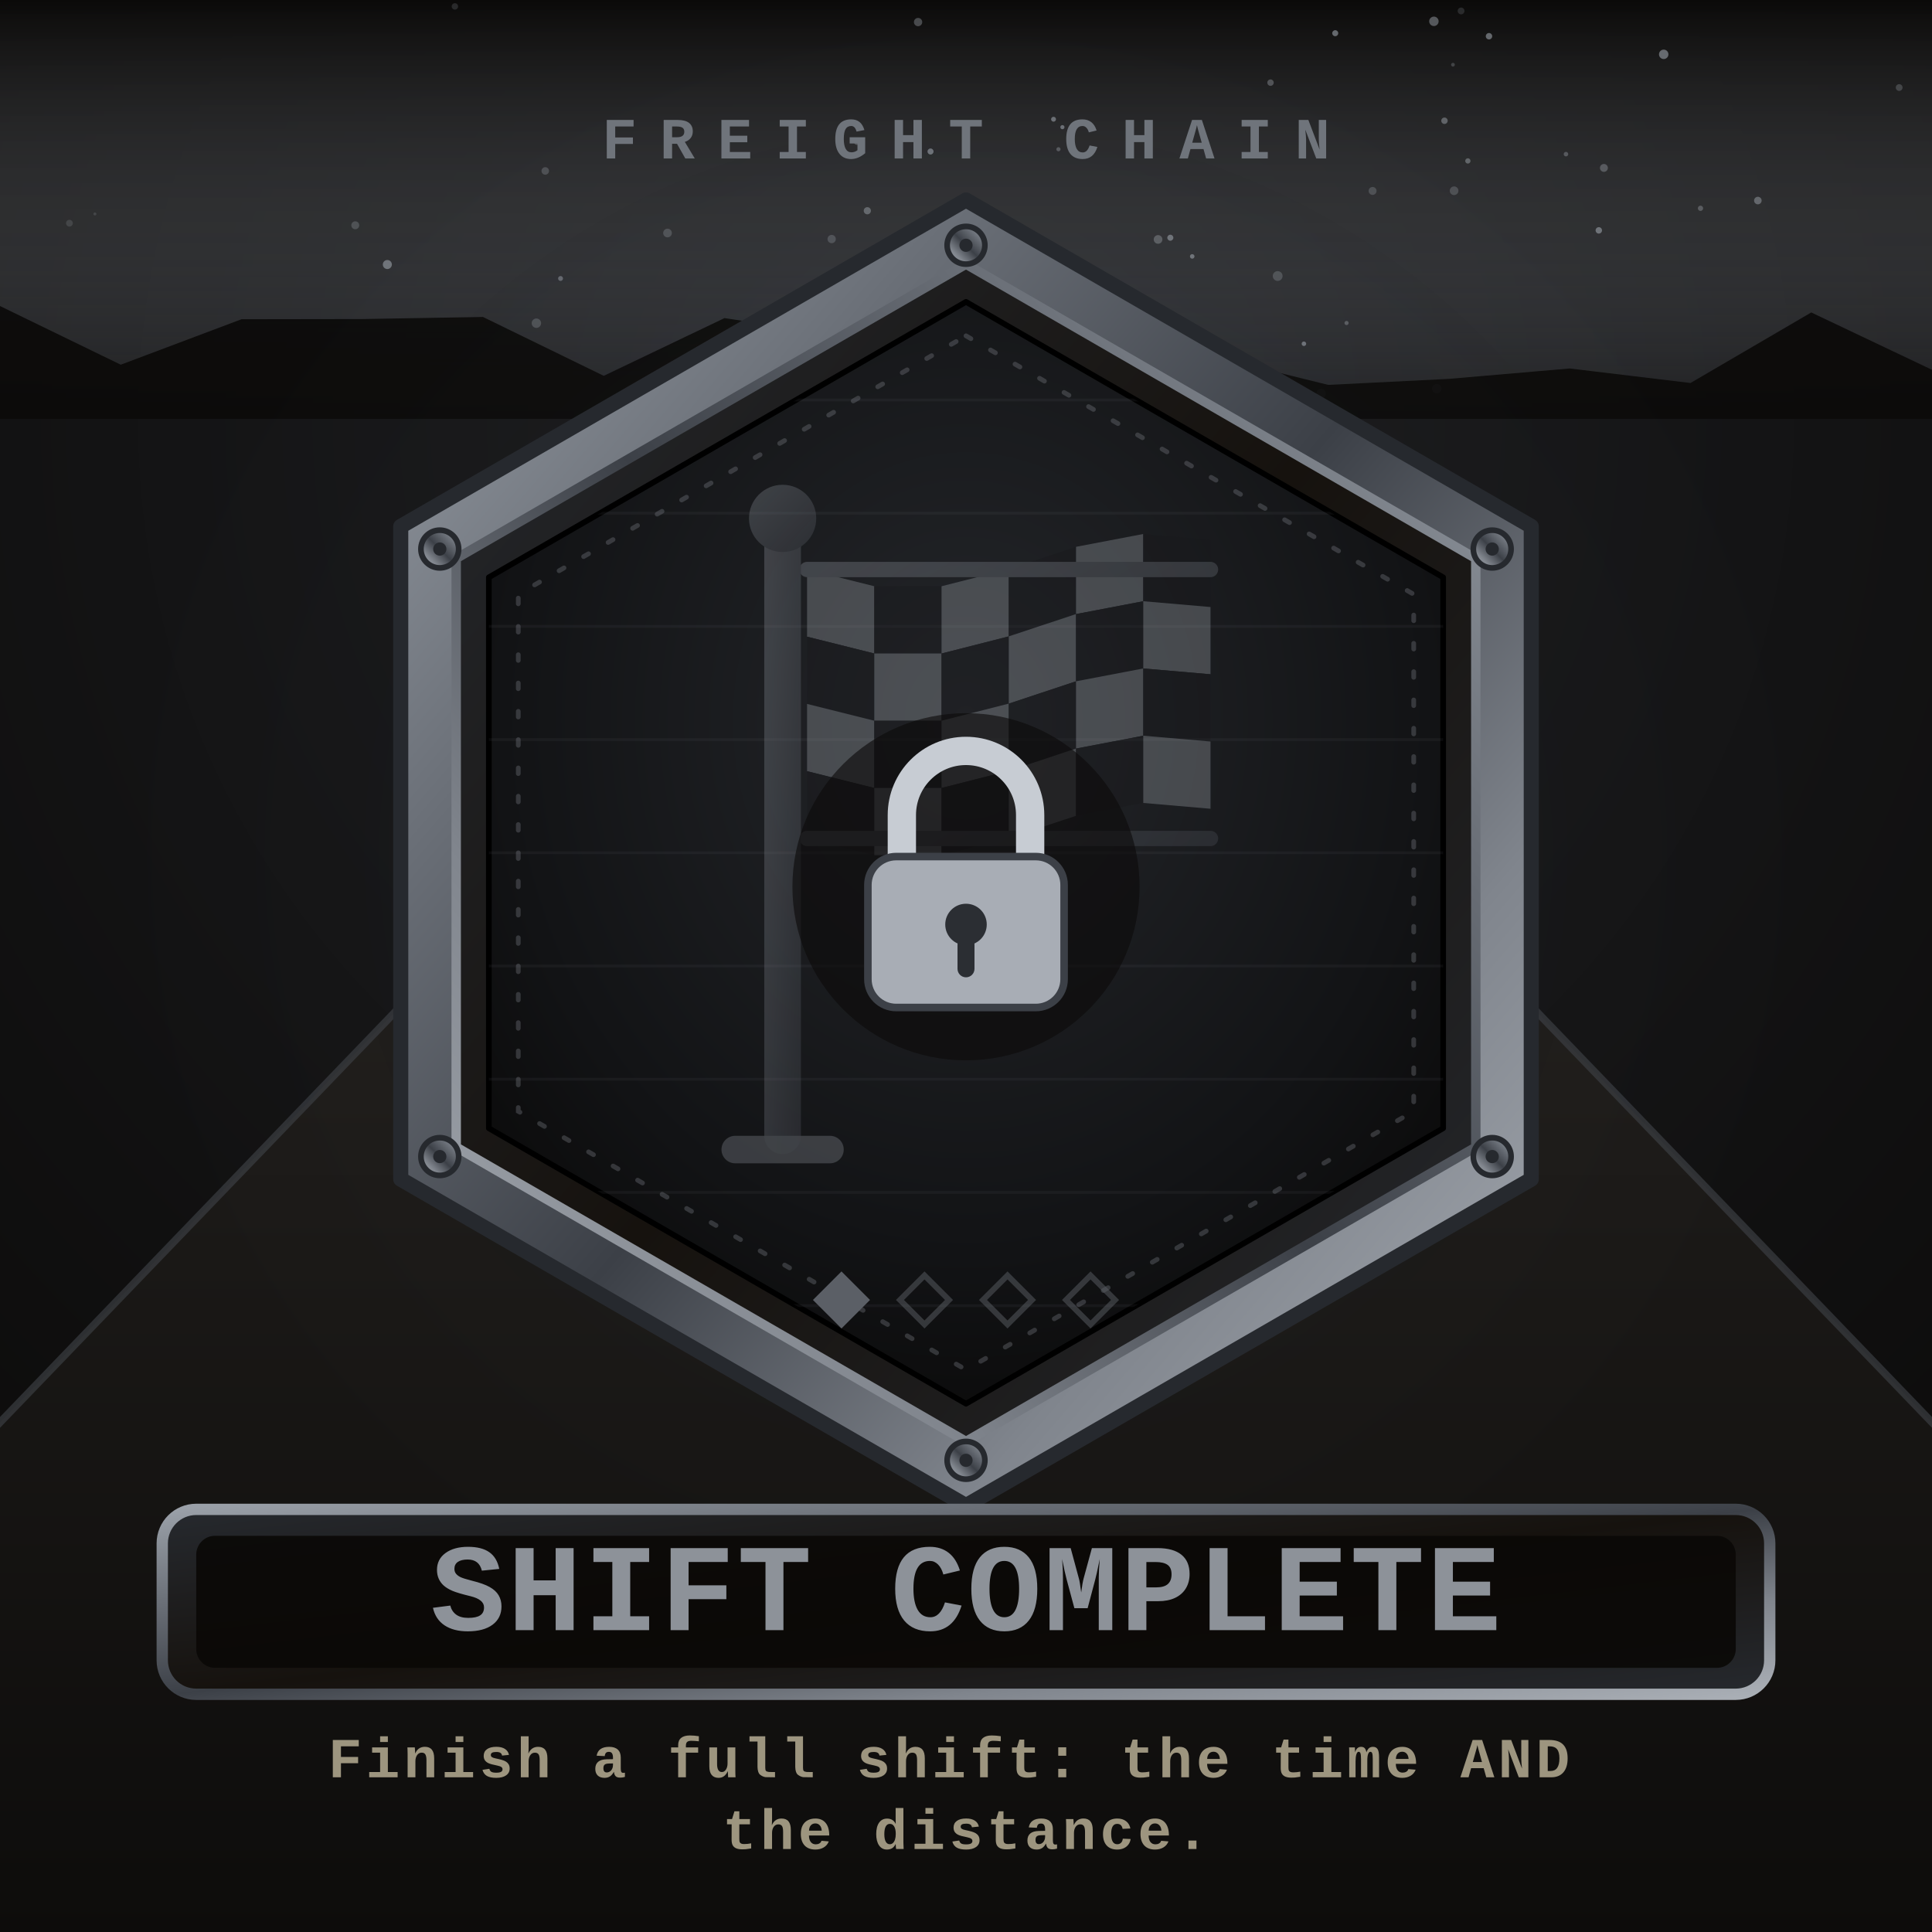
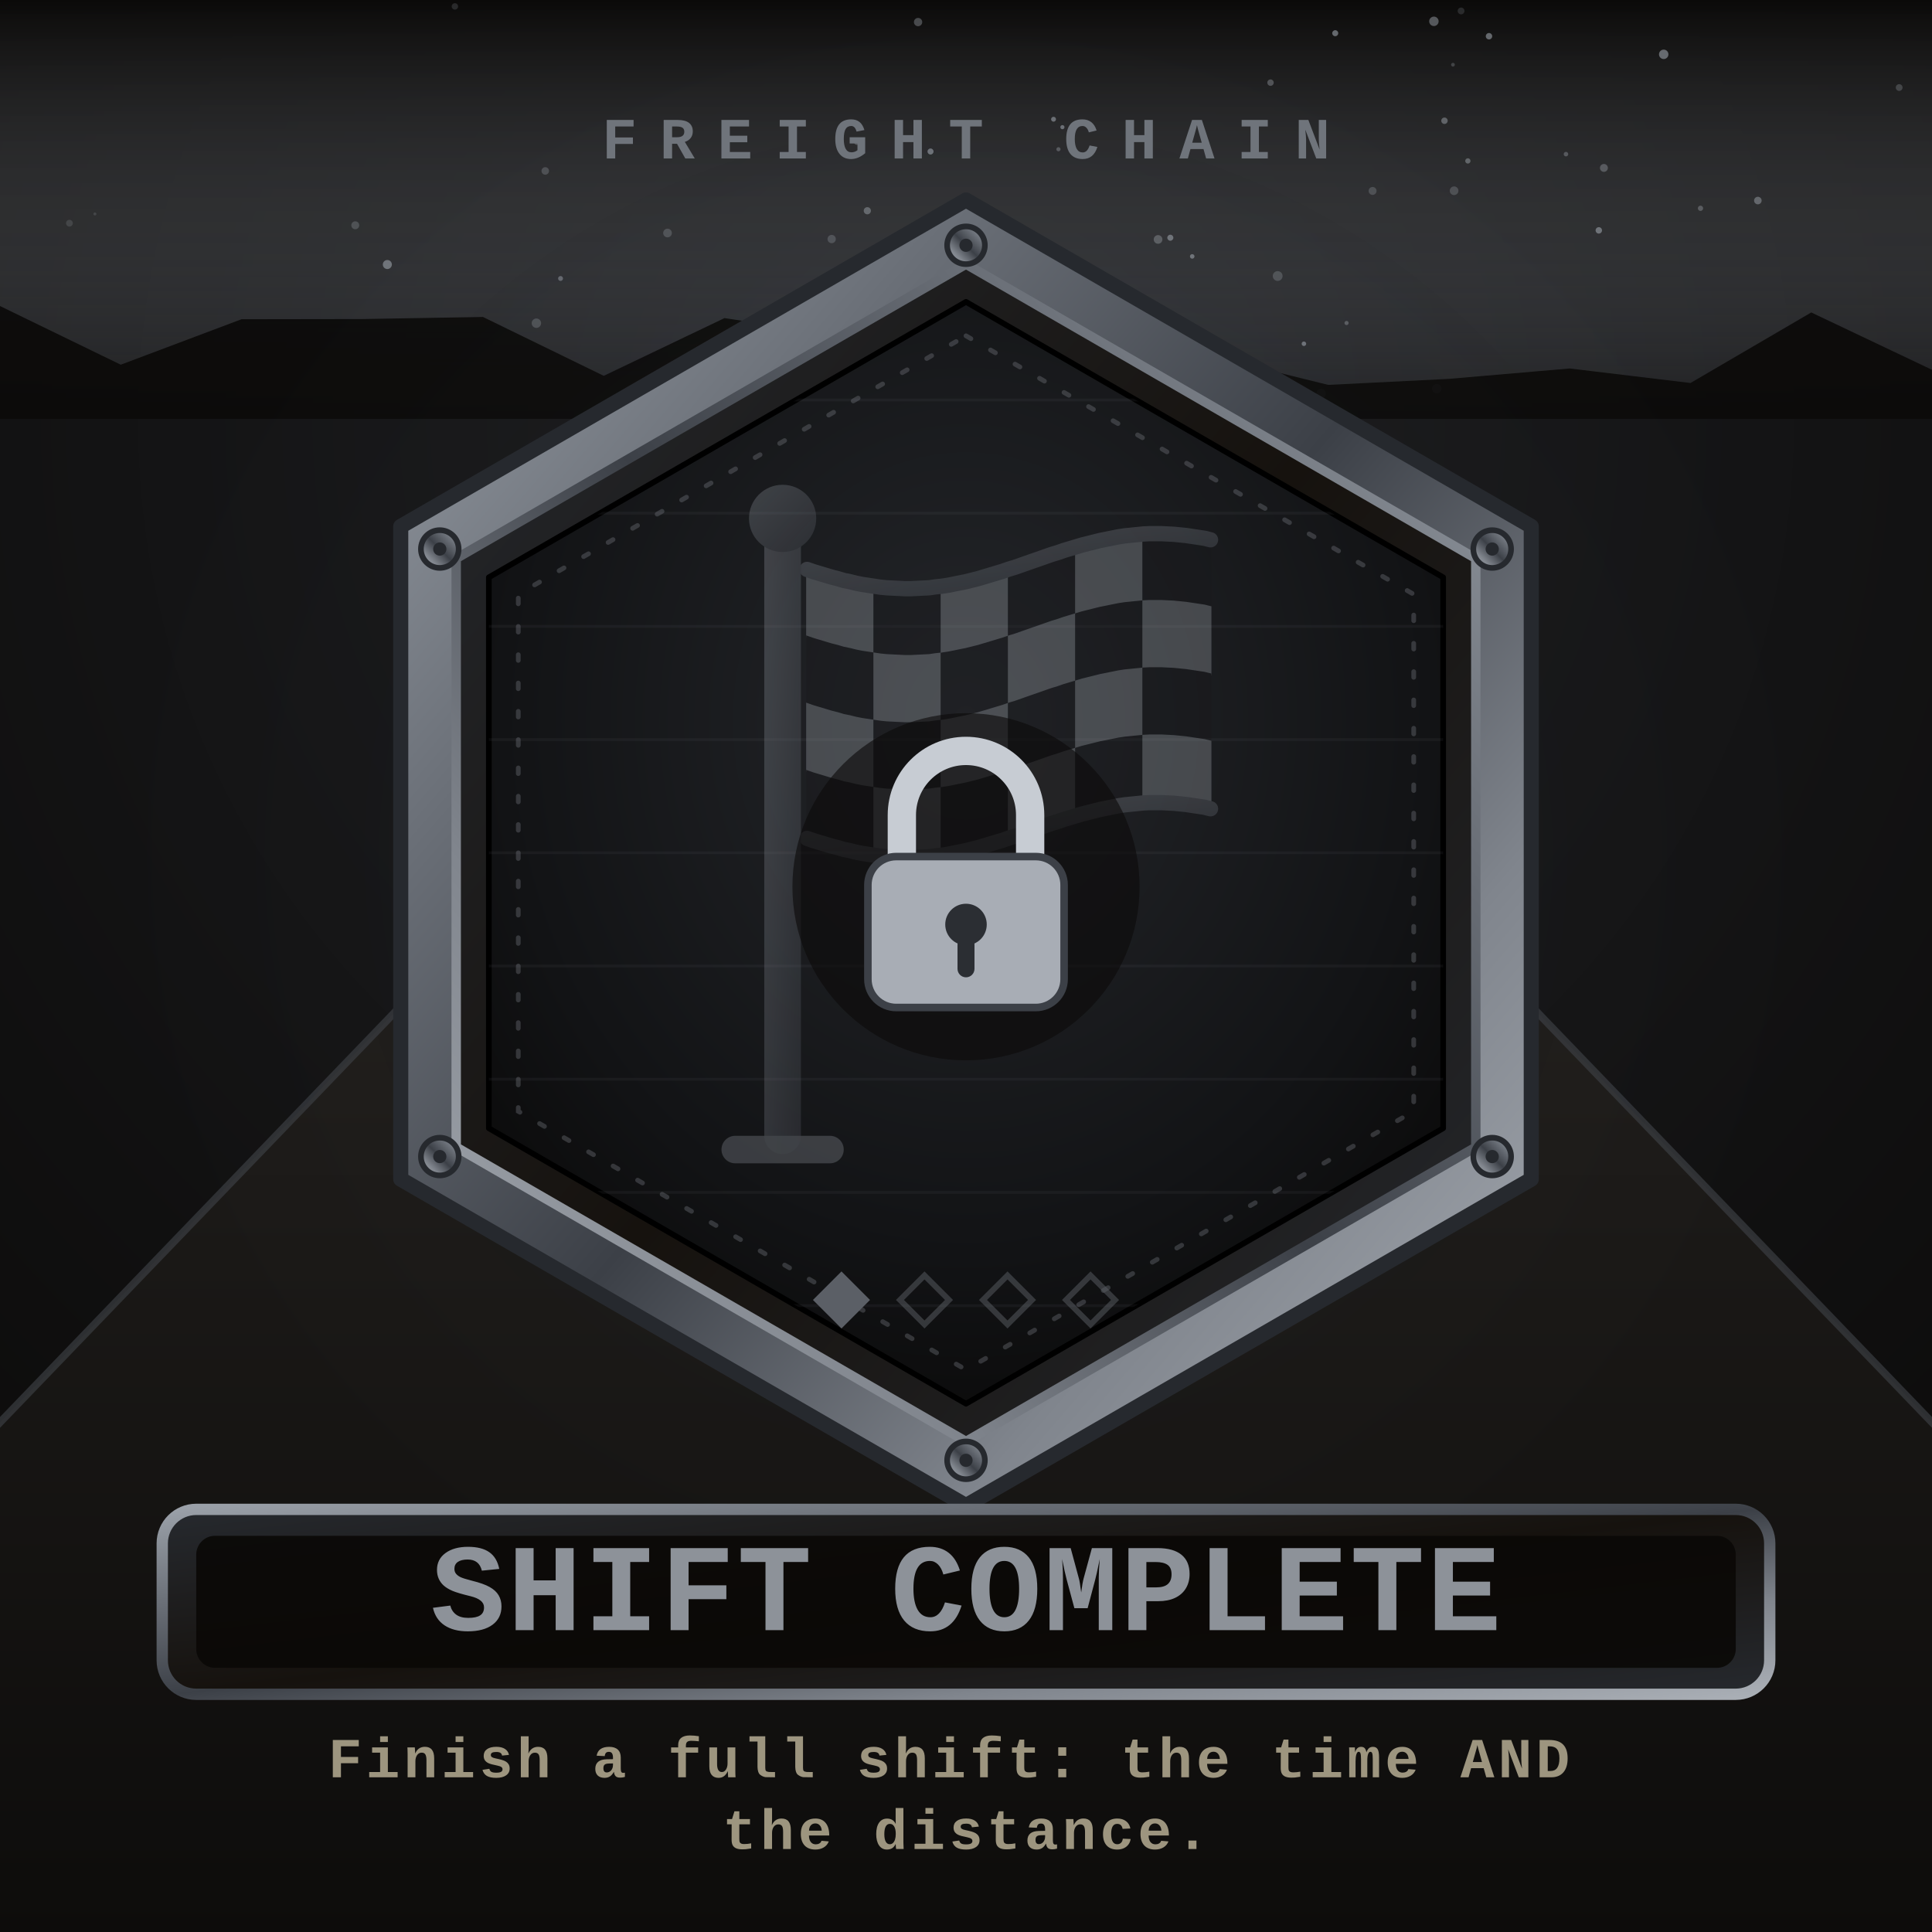
<svg xmlns="http://www.w3.org/2000/svg" width="1024" height="1024" viewBox="0 0 1024 1024" role="img" aria-label="Shift Complete – Freight Chain achievement (locked)">
  <defs>
    <radialGradient id="bg" cx="50%" cy="22%" r="85%">
      <stop offset="0" stop-color="#1c1d20" />
      <stop offset="1" stop-color="#0b0a09" />
    </radialGradient>
    <linearGradient id="sky" x1="0" y1="0" x2="0" y2="1">
      <stop offset="0" stop-color="#0b0a09" />
      <stop offset="1" stop-color="#7b7f86" stop-opacity="0.1" />
    </linearGradient>
    <linearGradient id="road" x1="0" y1="0" x2="0" y2="1">
      <stop offset="0" stop-color="#2a2724" />
      <stop offset="1" stop-color="#0d0c0b" />
    </linearGradient>
    <linearGradient id="rim" x1="0" y1="0" x2="1" y2="1">
      <stop offset="0%" stop-color="#9aa0a8" />
      <stop offset="25%" stop-color="#6a6f77" />
      <stop offset="50%" stop-color="#3c4047" />
      <stop offset="75%" stop-color="#80858d" />
      <stop offset="100%" stop-color="#a9aeb5" />
    </linearGradient>
    <linearGradient id="rimB" x1="1" y1="0" x2="0" y2="1">
      <stop offset="0%" stop-color="#9aa0a8" />
      <stop offset="25%" stop-color="#6a6f77" />
      <stop offset="50%" stop-color="#3c4047" />
      <stop offset="75%" stop-color="#80858d" />
      <stop offset="100%" stop-color="#a9aeb5" />
    </linearGradient>
    <linearGradient id="bevel" x1="0" y1="0" x2="1" y2="1">
      <stop offset="0" stop-color="#26292e" />
      <stop offset=".5" stop-color="#16120e" />
      <stop offset="1" stop-color="#26292e" />
    </linearGradient>
    <radialGradient id="plate" cx="50%" cy="38%" r="75%">
      <stop offset="0" stop-color="#24262a" />
      <stop offset=".65" stop-color="#121315" />
      <stop offset="1" stop-color="#070605" />
    </radialGradient>
    <radialGradient id="halo" cx="50%" cy="50%" r="50%">
      <stop offset="0" stop-color="#7b7f86" stop-opacity="0.06" />
      <stop offset="1" stop-color="#7b7f86" stop-opacity="0" />
    </radialGradient>
    <linearGradient id="ga" x1="0" y1="0" x2="1" y2="1">
      <stop offset="0" stop-color="#8b9099" />
      <stop offset="1" stop-color="#4c5058" />
    </linearGradient>
    <linearGradient id="sheen" x1="0" y1="0" x2="1" y2="1">
      <stop offset="0" stop-color="#fff" stop-opacity="0" />
      <stop offset=".45" stop-color="#fff" stop-opacity="0" />
      <stop offset=".5" stop-color="#fff" stop-opacity="0" />
      <stop offset=".56" stop-color="#fff" stop-opacity="0" />
      <stop offset="1" stop-color="#fff" stop-opacity="0" />
    </linearGradient>
    <filter id="glow" x="-30%" y="-30%" width="160%" height="160%">
      <feGaussianBlur stdDeviation="9" result="b" />
      <feMerge>
        <feMergeNode in="b" />
        <feMergeNode in="SourceGraphic" />
      </feMerge>
    </filter>
  </defs>
  <rect width="1024" height="1024" fill="url(#bg)" />
  <rect width="1024" height="222" fill="url(#sky)" />
  <circle cx="789.2" cy="19.2" r="1.7" fill="#9aa0a8" opacity="0.6" />
  <circle cx="761.5" cy="206" r="2.5" fill="#9aa0a8" opacity="0.3" />
  <circle cx="241.1" cy="3.4" r="1.7" fill="#9aa0a8" opacity="0.2" />
  <circle cx="677.2" cy="146.3" r="2.6" fill="#9aa0a8" opacity="0.3" />
  <circle cx="830" cy="81.7" r="1.2" fill="#9aa0a8" opacity="0.4" />
  <circle cx="770.1" cy="34.3" r="1" fill="#9aa0a8" opacity="0.3" />
  <circle cx="297.1" cy="147.6" r="1.3" fill="#9aa0a8" opacity="0.5" />
  <circle cx="765.6" cy="64" r="1.7" fill="#9aa0a8" opacity="0.5" />
  <circle cx="620.3" cy="126" r="1.6" fill="#9aa0a8" opacity="0.6" />
  <circle cx="713.7" cy="171.2" r="1.1" fill="#9aa0a8" opacity="0.4" />
  <circle cx="440.8" cy="126.7" r="2.2" fill="#9aa0a8" opacity="0.3" />
  <circle cx="673.4" cy="43.8" r="1.7" fill="#9aa0a8" opacity="0.4" />
  <circle cx="486.6" cy="11.7" r="2.2" fill="#9aa0a8" opacity="0.4" />
  <circle cx="561" cy="79.1" r="1.1" fill="#9aa0a8" opacity="0.4" />
  <circle cx="289" cy="90.6" r="2" fill="#9aa0a8" opacity="0.3" />
  <circle cx="501.9" cy="111.6" r="0.9" fill="#9aa0a8" opacity="0.2" />
  <circle cx="881.8" cy="28.8" r="2.5" fill="#9aa0a8" opacity="0.6" />
  <circle cx="403.5" cy="178.2" r="2" fill="#9aa0a8" opacity="0.5" />
  <circle cx="727.5" cy="101.2" r="2.1" fill="#9aa0a8" opacity="0.3" />
  <circle cx="687.9" cy="214.2" r="1.3" fill="#9aa0a8" opacity="0.2" />
  <circle cx="850.1" cy="89" r="2.1" fill="#9aa0a8" opacity="0.4" />
  <circle cx="691.1" cy="182.2" r="1.2" fill="#9aa0a8" opacity="0.6" />
  <circle cx="774.4" cy="5.8" r="1.8" fill="#9aa0a8" opacity="0.2" />
  <circle cx="931.7" cy="106.3" r="2" fill="#9aa0a8" opacity="0.5" />
  <circle cx="631.9" cy="135.9" r="1.2" fill="#9aa0a8" opacity="0.6" />
  <circle cx="205.3" cy="140.2" r="2.4" fill="#9aa0a8" opacity="0.6" />
  <circle cx="465.9" cy="147.5" r="1.9" fill="#9aa0a8" opacity="0.4" />
  <circle cx="50.3" cy="113.4" r="0.8" fill="#9aa0a8" opacity="0.2" />
  <circle cx="459.7" cy="111.7" r="1.9" fill="#9aa0a8" opacity="0.5" />
  <circle cx="778" cy="85.3" r="1.4" fill="#9aa0a8" opacity="0.5" />
  <circle cx="454.2" cy="75.2" r="1.6" fill="#9aa0a8" opacity="0.4" />
  <circle cx="1006.6" cy="46.4" r="1.8" fill="#9aa0a8" opacity="0.3" />
  <circle cx="613.8" cy="126.9" r="2.3" fill="#9aa0a8" opacity="0.4" />
  <circle cx="36.8" cy="118.3" r="1.8" fill="#9aa0a8" opacity="0.2" />
  <circle cx="700.2" cy="208.6" r="2.5" fill="#9aa0a8" opacity="0.3" />
  <circle cx="558.4" cy="63.2" r="1.3" fill="#9aa0a8" opacity="0.6" />
  <circle cx="707.7" cy="17.6" r="1.6" fill="#9aa0a8" opacity="0.6" />
  <circle cx="847.4" cy="122.1" r="1.7" fill="#9aa0a8" opacity="0.6" />
  <circle cx="353.8" cy="123.5" r="2.3" fill="#9aa0a8" opacity="0.3" />
  <circle cx="493.2" cy="80.3" r="1.6" fill="#9aa0a8" opacity="0.6" />
  <circle cx="563.1" cy="67.4" r="1.1" fill="#9aa0a8" opacity="0.6" />
  <circle cx="901.3" cy="110.4" r="1.4" fill="#9aa0a8" opacity="0.4" />
  <circle cx="770.7" cy="101.1" r="2.3" fill="#9aa0a8" opacity="0.3" />
  <circle cx="760" cy="11.3" r="2.5" fill="#9aa0a8" opacity="0.5" />
  <circle cx="188.3" cy="119.4" r="2.1" fill="#9aa0a8" opacity="0.3" />
  <circle cx="284.3" cy="171.3" r="2.5" fill="#9aa0a8" opacity="0.3" />
  <path d="M0 222L0 162.2L64 193.3L128 169.2L192 169.1L256 168L320 199.2L384 168.6L448 178.2L512 194.5L576 196.7L640 188.2L704 204L768 200.8L832 195.3L896 203L960 165.6L1024 196L1024 222Z" fill="#0a0908" opacity=".9" />
  <polygon points="512,222 -260,1024 1284,1024" fill="url(#road)" />
  <line x1="512" y1="222" x2="-260" y2="1024" stroke="#3a3d42" stroke-width="4" opacity=".7" />
  <line x1="512" y1="222" x2="1284" y2="1024" stroke="#3a3d42" stroke-width="4" opacity=".7" />
  <polygon points="510.4,222.9 513.6,222.9 514.1,247 509.9,247" fill="#5b5f66" opacity="0.5" />
  <polygon points="508.8,296.6 515.2,296.6 516.4,349.9 507.6,349.9" fill="#5b5f66" opacity="0.5" />
  <polygon points="505.8,428.4 518.2,428.4 519.8,502.4 504.2,502.4" fill="#5b5f66" opacity="0.5" />
  <polygon points="501.9,603.9 522.1,603.9 524.1,695.3 499.9,695.3" fill="#5b5f66" opacity="0.5" />
  <circle cx="512" cy="452" r="470" fill="url(#halo)" />
  <text x="512" y="84" text-anchor="middle" font-family="ui-monospace,'SF Mono',Menlo,Consolas,'Liberation Mono','DejaVu Sans Mono',monospace" font-size="31" font-weight="700" fill="#6f747b" letter-spacing="12">FREIGHT CHAIN</text>
  <polygon points="512,106 811.6,279 811.6,625 512,798 212.4,625 212.4,279" fill="url(#rim)" stroke="#26292e" stroke-width="8" stroke-linejoin="round" />
  <polygon points="512,140 782.2,296 782.2,608 512,764 241.8,608 241.8,296" fill="url(#bevel)" stroke="url(#rimB)" stroke-width="5" stroke-linejoin="round" />
  <polygon points="512,160 764.9,306 764.9,598 512,744 259.1,598 259.1,306" fill="url(#plate)" stroke="#000" stroke-width="3" stroke-linejoin="round" />
  <g stroke="#7b7f86" stroke-width="1.5" opacity="0.08" clip-path="url(#cl)">
    <line x1="212" y1="212" x2="812" y2="212" />
    <line x1="212" y1="272" x2="812" y2="272" />
    <line x1="212" y1="332" x2="812" y2="332" />
    <line x1="212" y1="392" x2="812" y2="392" />
    <line x1="212" y1="452" x2="812" y2="452" />
    <line x1="212" y1="512" x2="812" y2="512" />
    <line x1="212" y1="572" x2="812" y2="572" />
    <line x1="212" y1="632" x2="812" y2="632" />
    <line x1="212" y1="692" x2="812" y2="692" />
  </g>
  <clipPath id="cl">
    <polygon points="512,160 764.9,306 764.9,598 512,744 259.1,598 259.1,306" />
  </clipPath>
  <polygon points="512,178 749.3,315 749.3,589 512,726 274.7,589 274.7,315" fill="none" stroke="#7b7f86" stroke-width="2.5" stroke-dasharray="3 12" stroke-linecap="round" opacity="0.35" />
  <circle cx="512" cy="130" r="10" fill="url(#rimB)" stroke="#26292e" stroke-width="3" />
  <circle cx="512" cy="130" r="3.5" fill="#26292e" />
  <circle cx="790.9" cy="291" r="10" fill="url(#rimB)" stroke="#26292e" stroke-width="3" />
  <circle cx="790.9" cy="291" r="3.5" fill="#26292e" />
  <circle cx="790.9" cy="613" r="10" fill="url(#rimB)" stroke="#26292e" stroke-width="3" />
  <circle cx="790.9" cy="613" r="3.5" fill="#26292e" />
  <circle cx="512" cy="774" r="10" fill="url(#rimB)" stroke="#26292e" stroke-width="3" />
  <circle cx="512" cy="774" r="3.5" fill="#26292e" />
  <circle cx="233.1" cy="613" r="10" fill="url(#rimB)" stroke="#26292e" stroke-width="3" />
  <circle cx="233.1" cy="613" r="3.5" fill="#26292e" />
  <circle cx="233.1" cy="291" r="10" fill="url(#rimB)" stroke="#26292e" stroke-width="3" />
  <circle cx="233.1" cy="291" r="3.5" fill="#26292e" />
  <g transform="translate(512 440) scale(1.62)" opacity=".34">
    <g>
-       <path d="M-54,-87.274Q14,-106 82,-97.042" fill="none" stroke="url(#ga)" stroke-width="3" opacity="0" />
-       <polygon points="-52,-85.3 -30,-79.8 -30,-57.8 -52,-63.3" fill="#9aa0a8" />
-       <polygon points="-52,-63.3 -30,-57.8 -30,-35.8 -52,-41.3" fill="#17181a" />
-       <polygon points="-52,-41.3 -30,-35.8 -30,-13.8 -52,-19.3" fill="#9aa0a8" />
-       <polygon points="-52,-19.3 -30,-13.8 -30,8.2 -52,2.7" fill="#17181a" />
-       <polygon points="-30,-79.8 -8,-79.8 -8,-57.8 -30,-57.8" fill="#17181a" />
-       <polygon points="-30,-57.8 -8,-57.8 -8,-35.8 -30,-35.8" fill="#9aa0a8" />
-       <polygon points="-30,-35.8 -8,-35.8 -8,-13.8 -30,-13.8" fill="#17181a" />
-       <polygon points="-30,-13.8 -8,-13.8 -8,8.2 -30,8.2" fill="#9aa0a8" />
-       <polygon points="-8,-79.8 14,-85.4 14,-63.4 -8,-57.8" fill="#9aa0a8" />
-       <polygon points="-8,-57.8 14,-63.4 14,-41.4 -8,-35.8" fill="#17181a" />
-       <polygon points="-8,-35.8 14,-41.4 14,-19.4 -8,-13.8" fill="#9aa0a8" />
-       <polygon points="-8,-13.8 14,-19.4 14,2.6 -8,8.2" fill="#17181a" />
-       <polygon points="14,-85.4 36,-92.7 36,-70.7 14,-63.4" fill="#17181a" />
-       <polygon points="14,-63.4 36,-70.7 36,-48.7 14,-41.4" fill="#9aa0a8" />
-       <polygon points="14,-41.4 36,-48.7 36,-26.7 14,-19.4" fill="#17181a" />
-       <polygon points="14,-19.4 36,-26.7 36,-4.7 14,2.6" fill="#9aa0a8" />
-       <polygon points="36,-92.7 58,-96.9 58,-74.9 36,-70.7" fill="#9aa0a8" />
-       <polygon points="36,-70.7 58,-74.9 58,-52.9 36,-48.7" fill="#17181a" />
-       <polygon points="36,-48.7 58,-52.9 58,-30.9 36,-26.7" fill="#9aa0a8" />
-       <polygon points="36,-26.7 58,-30.9 58,-8.9 36,-4.7" fill="#17181a" />
-       <polygon points="58,-96.9 80,-95 80,-73 58,-74.9" fill="#17181a" />
-       <polygon points="58,-74.9 80,-73 80,-51 58,-52.9" fill="#9aa0a8" />
-       <polygon points="58,-52.9 80,-51 80,-29 58,-30.9" fill="#17181a" />
-       <polygon points="58,-30.9 80,-29 80,-7 58,-8.9" fill="#9aa0a8" />
-       <path d="M-52,-85.274H80M-52,2.726H80" stroke="url(#ga)" stroke-width="5" stroke-linecap="round" />
+       <polygon points="-52,-85.3 -50,-84.6 -48,-84 -46,-83.4 -44,-82.8 -42,-82.3 -40,-81.7 -38,-81.3 -36,-80.8 -34,-80.4 -32,-80.1 -30,-79.8 -30,-57.8 -32,-58.1 -34,-58.4 -36,-58.8 -38,-59.3 -40,-59.7 -42,-60.3 -44,-60.8 -46,-61.4 -48,-62 -50,-62.6 -52,-63.3" fill="#9aa0a8" stroke="#9aa0a8" stroke-width=".6" />
+       <polygon points="-52,-63.3 -50,-62.6 -48,-62 -46,-61.4 -44,-60.8 -42,-60.3 -40,-59.7 -38,-59.3 -36,-58.8 -34,-58.4 -32,-58.1 -30,-57.8 -30,-35.8 -32,-36.1 -34,-36.4 -36,-36.8 -38,-37.3 -40,-37.7 -42,-38.3 -44,-38.8 -46,-39.4 -48,-40 -50,-40.6 -52,-41.3" fill="#17181a" stroke="#17181a" stroke-width=".6" />
+       <polygon points="-52,-41.3 -50,-40.6 -48,-40 -46,-39.4 -44,-38.8 -42,-38.3 -40,-37.7 -38,-37.3 -36,-36.8 -34,-36.4 -32,-36.1 -30,-35.8 -30,-13.8 -32,-14.1 -34,-14.4 -36,-14.8 -38,-15.3 -40,-15.7 -42,-16.3 -44,-16.8 -46,-17.4 -48,-18 -50,-18.6 -52,-19.3" fill="#9aa0a8" stroke="#9aa0a8" stroke-width=".6" />
+       <polygon points="-52,-19.3 -50,-18.6 -48,-18 -46,-17.4 -44,-16.8 -42,-16.3 -40,-15.7 -38,-15.3 -36,-14.8 -34,-14.4 -32,-14.1 -30,-13.8 -30,8.2 -32,7.9 -34,7.6 -36,7.2 -38,6.7 -40,6.3 -42,5.7 -44,5.2 -46,4.6 -48,4 -50,3.4 -52,2.7" fill="#17181a" stroke="#17181a" stroke-width=".6" />
+       <polygon points="-30,-79.8 -28,-79.5 -26,-79.3 -24,-79.2 -22,-79.1 -20,-79 -18,-79 -16,-79.1 -14,-79.2 -12,-79.3 -10,-79.6 -8,-79.8 -8,-57.8 -10,-57.6 -12,-57.3 -14,-57.2 -16,-57.1 -18,-57 -20,-57 -22,-57.1 -24,-57.2 -26,-57.3 -28,-57.5 -30,-57.8" fill="#17181a" stroke="#17181a" stroke-width=".6" />
+       <polygon points="-30,-57.8 -28,-57.5 -26,-57.3 -24,-57.2 -22,-57.1 -20,-57 -18,-57 -16,-57.1 -14,-57.2 -12,-57.3 -10,-57.6 -8,-57.8 -8,-35.8 -10,-35.6 -12,-35.3 -14,-35.2 -16,-35.1 -18,-35 -20,-35 -22,-35.1 -24,-35.2 -26,-35.3 -28,-35.5 -30,-35.8" fill="#9aa0a8" stroke="#9aa0a8" stroke-width=".6" />
+       <polygon points="-30,-35.8 -28,-35.5 -26,-35.3 -24,-35.2 -22,-35.1 -20,-35 -18,-35 -16,-35.1 -14,-35.2 -12,-35.3 -10,-35.6 -8,-35.8 -8,-13.8 -10,-13.6 -12,-13.3 -14,-13.2 -16,-13.1 -18,-13 -20,-13 -22,-13.1 -24,-13.2 -26,-13.3 -28,-13.5 -30,-13.8" fill="#17181a" stroke="#17181a" stroke-width=".6" />
+       <polygon points="-30,-13.8 -28,-13.5 -26,-13.3 -24,-13.2 -22,-13.1 -20,-13 -18,-13 -16,-13.1 -14,-13.2 -12,-13.3 -10,-13.6 -8,-13.8 -8,8.2 -10,8.4 -12,8.7 -14,8.8 -16,8.9 -18,9 -20,9 -22,8.9 -24,8.8 -26,8.7 -28,8.5 -30,8.2" fill="#9aa0a8" stroke="#9aa0a8" stroke-width=".6" />
+       <polygon points="-8,-79.8 -6,-80.1 -4,-80.5 -2,-80.9 0,-81.3 2,-81.8 4,-82.3 6,-82.9 8,-83.5 10,-84.1 12,-84.7 14,-85.4 14,-63.4 12,-62.7 10,-62.1 8,-61.5 6,-60.9 4,-60.3 2,-59.8 0,-59.3 -2,-58.9 -4,-58.5 -6,-58.1 -8,-57.8" fill="#9aa0a8" stroke="#9aa0a8" stroke-width=".6" />
+       <polygon points="-8,-57.8 -6,-58.1 -4,-58.5 -2,-58.9 0,-59.3 2,-59.8 4,-60.3 6,-60.9 8,-61.5 10,-62.1 12,-62.7 14,-63.4 14,-41.4 12,-40.7 10,-40.1 8,-39.5 6,-38.9 4,-38.3 2,-37.8 0,-37.3 -2,-36.9 -4,-36.5 -6,-36.1 -8,-35.8" fill="#17181a" stroke="#17181a" stroke-width=".6" />
+       <polygon points="-8,-35.8 -6,-36.1 -4,-36.5 -2,-36.9 0,-37.3 2,-37.8 4,-38.3 6,-38.9 8,-39.5 10,-40.1 12,-40.7 14,-41.4 14,-19.4 12,-18.7 10,-18.1 8,-17.5 6,-16.9 4,-16.3 2,-15.8 0,-15.3 -2,-14.9 -4,-14.5 -6,-14.1 -8,-13.8" fill="#9aa0a8" stroke="#9aa0a8" stroke-width=".6" />
+       <polygon points="-8,-13.8 -6,-14.1 -4,-14.5 -2,-14.9 0,-15.3 2,-15.8 4,-16.3 6,-16.9 8,-17.5 10,-18.1 12,-18.7 14,-19.4 14,2.6 12,3.3 10,3.9 8,4.5 6,5.1 4,5.7 2,6.2 0,6.7 -2,7.1 -4,7.5 -6,7.9 -8,8.2" fill="#17181a" stroke="#17181a" stroke-width=".6" />
+       <polygon points="14,-85.4 16,-86 18,-86.7 20,-87.4 22,-88.1 24,-88.8 26,-89.5 28,-90.2 30,-90.8 32,-91.5 34,-92.1 36,-92.7 36,-70.7 34,-70.1 32,-69.5 30,-68.8 28,-68.2 26,-67.5 24,-66.8 22,-66.1 20,-65.4 18,-64.7 16,-64 14,-63.4" fill="#17181a" stroke="#17181a" stroke-width=".6" />
+       <polygon points="14,-63.4 16,-64 18,-64.7 20,-65.4 22,-66.1 24,-66.8 26,-67.5 28,-68.2 30,-68.8 32,-69.5 34,-70.1 36,-70.7 36,-48.7 34,-48.1 32,-47.5 30,-46.8 28,-46.2 26,-45.5 24,-44.8 22,-44.1 20,-43.4 18,-42.7 16,-42 14,-41.4" fill="#9aa0a8" stroke="#9aa0a8" stroke-width=".6" />
+       <polygon points="14,-41.4 16,-42 18,-42.7 20,-43.4 22,-44.1 24,-44.8 26,-45.5 28,-46.2 30,-46.8 32,-47.5 34,-48.1 36,-48.7 36,-26.7 34,-26.1 32,-25.5 30,-24.8 28,-24.2 26,-23.5 24,-22.8 22,-22.1 20,-21.4 18,-20.7 16,-20 14,-19.4" fill="#17181a" stroke="#17181a" stroke-width=".6" />
+       <polygon points="14,-19.4 16,-20 18,-20.7 20,-21.4 22,-22.1 24,-22.8 26,-23.5 28,-24.2 30,-24.8 32,-25.5 34,-26.1 36,-26.7 36,-4.7 34,-4.1 32,-3.5 30,-2.8 28,-2.2 26,-1.5 24,-0.8 22,-0.1 20,0.6 18,1.3 16,2 14,2.6" fill="#9aa0a8" stroke="#9aa0a8" stroke-width=".6" />
+       <polygon points="36,-92.7 38,-93.3 40,-93.8 42,-94.3 44,-94.8 46,-95.2 48,-95.6 50,-96 52,-96.3 54,-96.5 56,-96.7 58,-96.9 58,-74.9 56,-74.7 54,-74.5 52,-74.3 50,-74 48,-73.6 46,-73.2 44,-72.8 42,-72.3 40,-71.8 38,-71.3 36,-70.7" fill="#9aa0a8" stroke="#9aa0a8" stroke-width=".6" />
+       <polygon points="36,-70.7 38,-71.3 40,-71.8 42,-72.3 44,-72.8 46,-73.2 48,-73.6 50,-74 52,-74.3 54,-74.5 56,-74.7 58,-74.9 58,-52.9 56,-52.7 54,-52.5 52,-52.3 50,-52 48,-51.6 46,-51.2 44,-50.8 42,-50.3 40,-49.8 38,-49.3 36,-48.7" fill="#17181a" stroke="#17181a" stroke-width=".6" />
+       <polygon points="36,-48.7 38,-49.3 40,-49.8 42,-50.3 44,-50.8 46,-51.2 48,-51.6 50,-52 52,-52.3 54,-52.5 56,-52.7 58,-52.9 58,-30.9 56,-30.7 54,-30.5 52,-30.3 50,-30 48,-29.6 46,-29.2 44,-28.8 42,-28.3 40,-27.8 38,-27.3 36,-26.7" fill="#9aa0a8" stroke="#9aa0a8" stroke-width=".6" />
+       <polygon points="36,-26.7 38,-27.3 40,-27.8 42,-28.3 44,-28.8 46,-29.2 48,-29.6 50,-30 52,-30.3 54,-30.5 56,-30.7 58,-30.9 58,-8.9 56,-8.7 54,-8.5 52,-8.3 50,-8 48,-7.6 46,-7.2 44,-6.8 42,-6.3 40,-5.8 38,-5.3 36,-4.7" fill="#17181a" stroke="#17181a" stroke-width=".6" />
+       <polygon points="58,-96.9 60,-97 62,-97 64,-97 66,-96.9 68,-96.8 70,-96.6 72,-96.4 74,-96.1 76,-95.8 78,-95.5 80,-95 80,-73 78,-73.5 76,-73.8 74,-74.1 72,-74.4 70,-74.6 68,-74.8 66,-74.9 64,-75 62,-75 60,-75 58,-74.9" fill="#17181a" stroke="#17181a" stroke-width=".6" />
+       <polygon points="58,-74.9 60,-75 62,-75 64,-75 66,-74.9 68,-74.8 70,-74.6 72,-74.4 74,-74.1 76,-73.8 78,-73.5 80,-73 80,-51 78,-51.5 76,-51.8 74,-52.1 72,-52.4 70,-52.6 68,-52.8 66,-52.9 64,-53 62,-53 60,-53 58,-52.9" fill="#9aa0a8" stroke="#9aa0a8" stroke-width=".6" />
+       <polygon points="58,-52.9 60,-53 62,-53 64,-53 66,-52.9 68,-52.8 70,-52.6 72,-52.4 74,-52.1 76,-51.8 78,-51.5 80,-51 80,-29 78,-29.5 76,-29.8 74,-30.1 72,-30.4 70,-30.6 68,-30.8 66,-30.9 64,-31 62,-31 60,-31 58,-30.9" fill="#17181a" stroke="#17181a" stroke-width=".6" />
+       <polygon points="58,-30.9 60,-31 62,-31 64,-31 66,-30.9 68,-30.8 70,-30.6 72,-30.4 74,-30.1 76,-29.8 78,-29.5 80,-29 80,-7 78,-7.5 76,-7.8 74,-8.1 72,-8.4 70,-8.6 68,-8.8 66,-8.9 64,-9 62,-9 60,-9 58,-8.9" fill="#9aa0a8" stroke="#9aa0a8" stroke-width=".6" />
+       <polyline points="-52,-85.3 -50,-84.6 -48,-84 -46,-83.4 -44,-82.8 -42,-82.3 -40,-81.7 -38,-81.3 -36,-80.8 -34,-80.4 -32,-80.1 -30,-79.8 -28,-79.5 -26,-79.3 -24,-79.2 -22,-79.1 -20,-79 -18,-79 -16,-79.1 -14,-79.2 -12,-79.3 -10,-79.6 -8,-79.8 -6,-80.1 -4,-80.5 -2,-80.9 0,-81.3 2,-81.8 4,-82.3 6,-82.9 8,-83.5 10,-84.1 12,-84.7 14,-85.4 16,-86 18,-86.7 20,-87.4 22,-88.1 24,-88.8 26,-89.5 28,-90.2 30,-90.8 32,-91.5 34,-92.1 36,-92.7 38,-93.3 40,-93.8 42,-94.3 44,-94.8 46,-95.2 48,-95.6 50,-96 52,-96.3 54,-96.5 56,-96.7 58,-96.9 60,-97 62,-97 64,-97 66,-96.9 68,-96.8 70,-96.6 72,-96.4 74,-96.1 76,-95.8 78,-95.5 80,-95" fill="none" stroke="url(#ga)" stroke-width="5" stroke-linecap="round" stroke-linejoin="round" />
+       <polyline points="-52,2.7 -50,3.4 -48,4 -46,4.6 -44,5.2 -42,5.7 -40,6.3 -38,6.7 -36,7.2 -34,7.6 -32,7.9 -30,8.2 -28,8.5 -26,8.7 -24,8.8 -22,8.9 -20,9 -18,9 -16,8.9 -14,8.8 -12,8.7 -10,8.4 -8,8.2 -6,7.9 -4,7.5 -2,7.1 0,6.7 2,6.2 4,5.7 6,5.1 8,4.5 10,3.9 12,3.3 14,2.6 16,2 18,1.3 20,0.6 22,-0.1 24,-0.8 26,-1.5 28,-2.2 30,-2.8 32,-3.5 34,-4.1 36,-4.7 38,-5.3 40,-5.8 42,-6.3 44,-6.8 46,-7.2 48,-7.6 50,-8 52,-8.3 54,-8.5 56,-8.7 58,-8.9 60,-9 62,-9 64,-9 66,-8.9 68,-8.8 70,-8.6 72,-8.4 74,-8.1 76,-7.8 78,-7.5 80,-7" fill="none" stroke="url(#ga)" stroke-width="5" stroke-linecap="round" stroke-linejoin="round" />
      <rect x="-66" y="-100" width="12" height="206" rx="6" fill="url(#ga)" />
      <circle cx="-60" cy="-102" r="11" fill="url(#ga)" />
      <rect x="-80" y="100" width="40" height="9" rx="4.5" fill="#9aa0a8" opacity=".85" />
    </g>
  </g>
  <g transform="translate(512 470)">
    <circle r="92" fill="#0b0a09" opacity=".62" />
    <path d="M-34 -14V-38A34 34 0 0 1 34 -38V-14" fill="none" stroke="#c7ccd3" stroke-width="15" stroke-linecap="round" />
    <rect x="-52" y="-16" width="104" height="80" rx="15" fill="#a8adb5" />
    <rect x="-52" y="-16" width="104" height="80" rx="15" fill="none" stroke="#3c4047" stroke-width="4" />
    <circle cy="20" r="11" fill="#2b2e33" />
    <rect x="-4.5" y="26" width="9" height="22" rx="4.5" fill="#2b2e33" />
  </g>
  <polygon points="446,676 459,689 446,702 433,689" fill="#5b5f66" stroke="#5b5f66" stroke-width="3" opacity="1" />
  <polygon points="490,676 503,689 490,702 477,689" fill="none" stroke="#5b5f66" stroke-width="3" opacity="0.5" />
  <polygon points="534,676 547,689 534,702 521,689" fill="none" stroke="#5b5f66" stroke-width="3" opacity="0.5" />
  <polygon points="578,676 591,689 578,702 565,689" fill="none" stroke="#5b5f66" stroke-width="3" opacity="0.5" />
  <polygon points="512,106 811.6,279 811.6,625 512,798 212.4,625 212.4,279" fill="url(#sheen)" stroke="none" />
  <rect x="86" y="800" width="852" height="98" rx="18" fill="url(#bevel)" stroke="url(#rim)" stroke-width="6" />
  <rect x="104" y="814" width="816" height="70" rx="10" fill="#0a0806" opacity=".9" />
  <text x="512" y="864" text-anchor="middle" font-family="ui-monospace,'SF Mono',Menlo,Consolas,'Liberation Mono','DejaVu Sans Mono',monospace" font-size="66" font-weight="800" fill="#8d9299" letter-spacing="1">SHIFT COMPLETE</text>
  <text x="512" y="942" text-anchor="middle" font-family="ui-monospace,'SF Mono',Menlo,Consolas,'Liberation Mono','DejaVu Sans Mono',monospace" font-size="30" font-weight="700" fill="#9d957f" letter-spacing="2">
    <tspan x="512" dy="0">Finish a full shift: the time AND</tspan>
    <tspan x="512" dy="38">the distance.</tspan>
  </text>
</svg>
